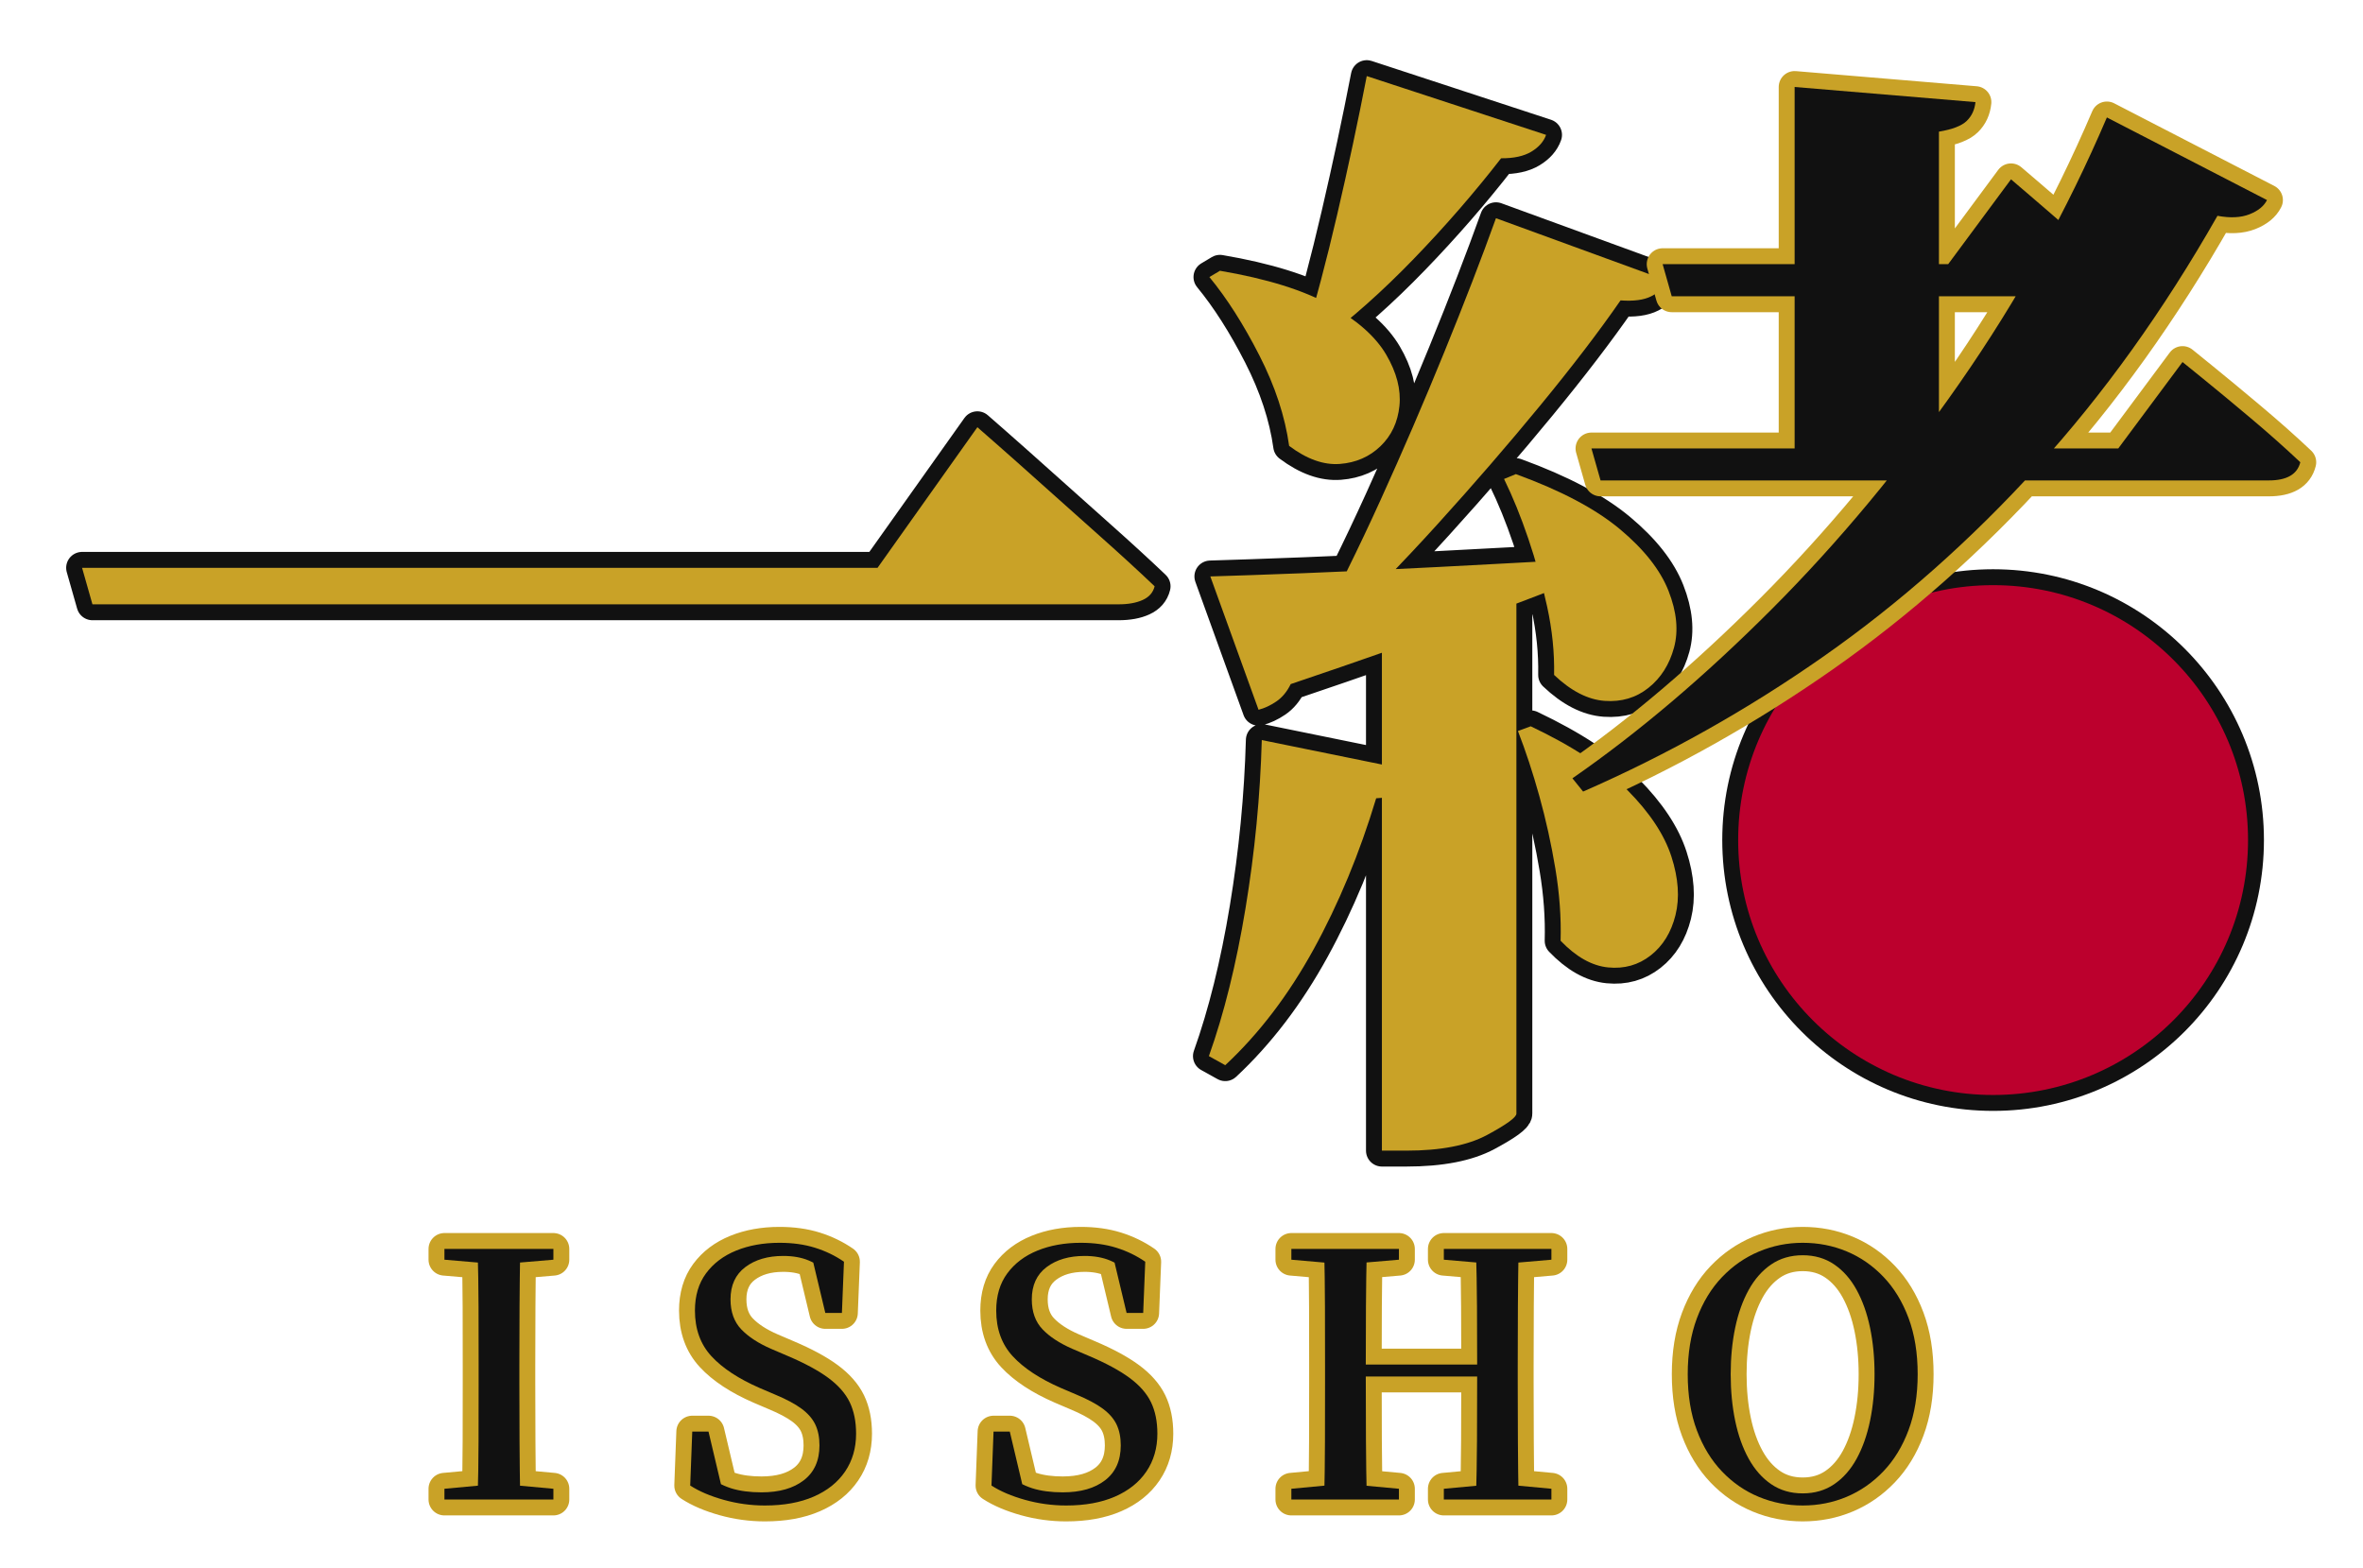
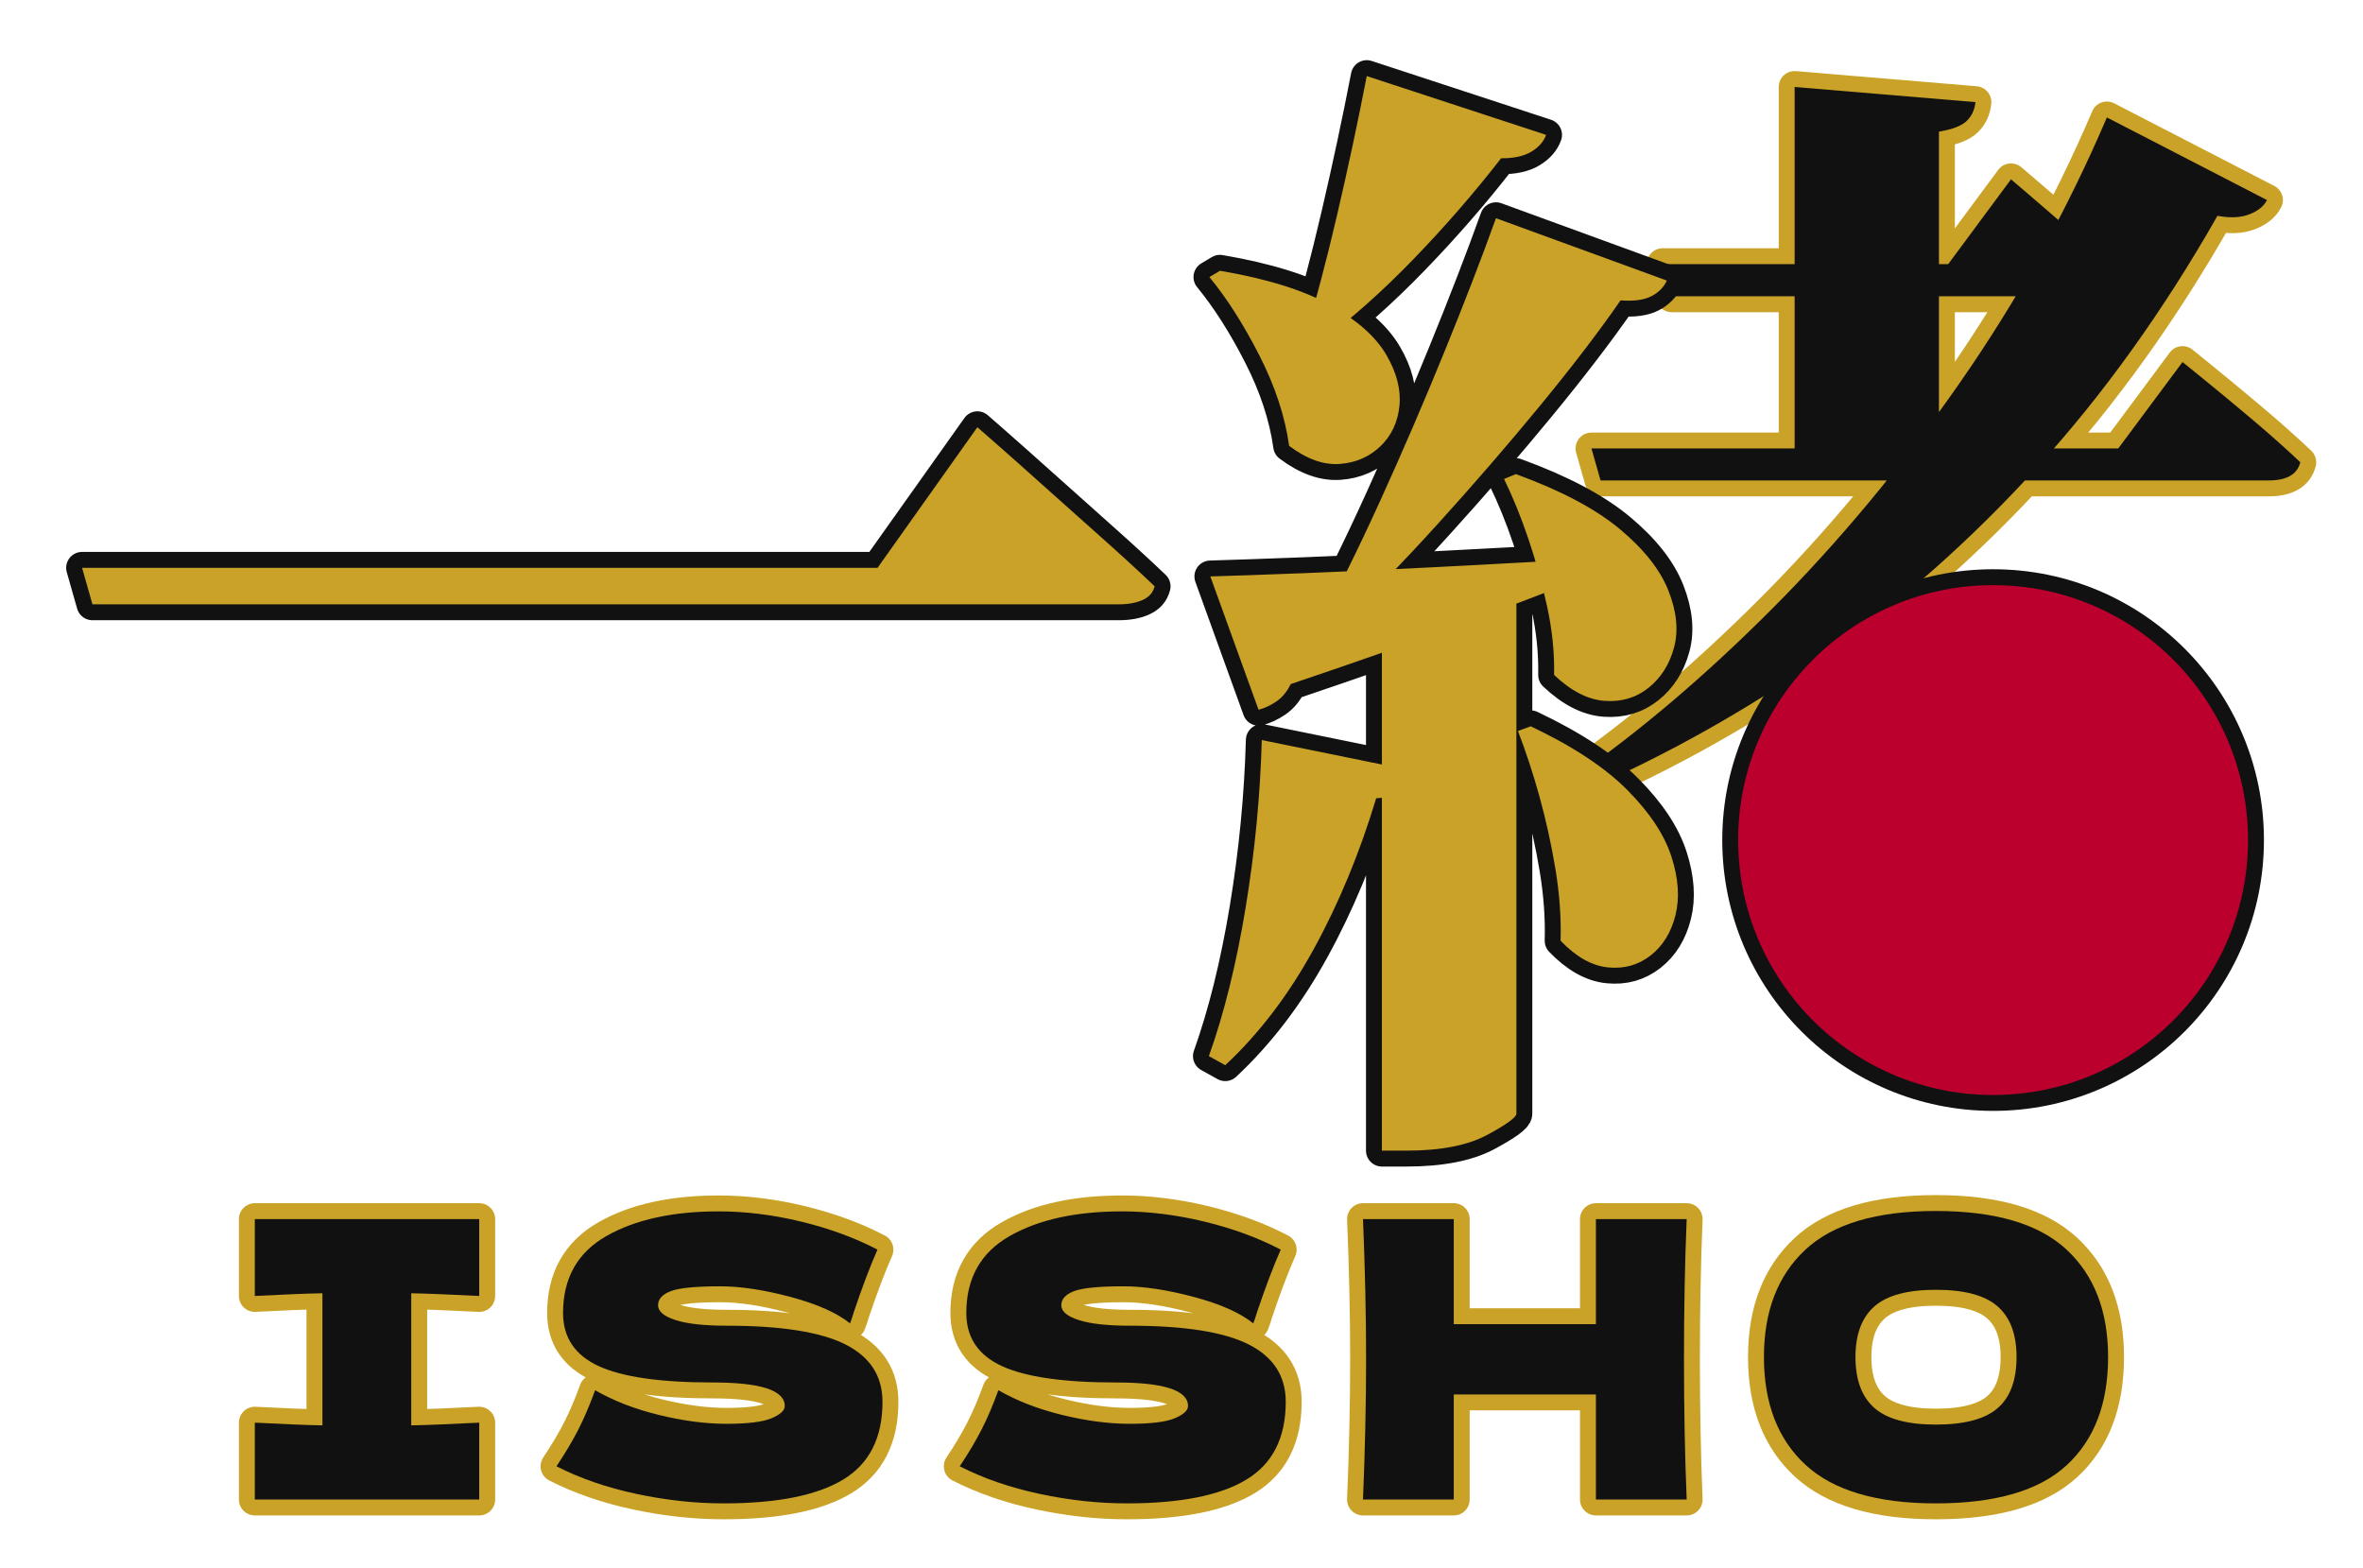
<svg xmlns="http://www.w3.org/2000/svg" viewBox="-40 -920 2080 1380" role="img" aria-label="Issho 一緒">
  <g transform="scale(1,-1)">
    <path d="M820.32 543.925Q820.32 543.925 836.443 529.802Q852.565 515.68 876.783 493.962Q901 472.245 928.15 448.095Q955.3 423.945 976.355 403.89Q974.355 395.755 965.922 391.89Q957.49 388.025 944.625 388.025H41.375L32.24 420.16H732.451Z" fill="#C9A227" stroke="#111111" stroke-width="28" stroke-linejoin="round" paint-order="stroke" />
  </g>
  <g transform="translate(1000,0)">
    <g transform="scale(1,-1)">
+       <path d="M814.561 816.625 955.49 743.89Q951.49 735.89 940.125 731.39Q928.76 726.89 911.895 730.025Q840.57 604.645 753.042 508.538Q665.515 412.43 565.162 342.148Q464.81 271.865 353.51 223.19L344.105 234.865Q431.105 295.19 519.51 383.717Q607.915 472.245 684.86 582.705Q761.805 693.165 814.561 816.625ZM423.515 687.46H674.86L730.16 762.14Q730.16 762.14 746.918 747.815Q763.675 733.49 786.662 713.435Q809.65 693.38 827.975 675.19Q824.84 659.19 801.11 659.19H431.515ZM360.865 525.22H824.565L881.135 601.304Q881.135 601.304 898.892 586.912Q916.65 572.52 941.07 551.965Q965.49 531.41 984.815 513.085Q980.815 497.085 957.085 497.085H368.865ZM539.696 843.435 698.87 830.11Q697.87 820.11 691.235 813.61Q684.6 807.11 666.735 804.11V505.76H539.696Z" fill="#111111" stroke="#C9A227" stroke-width="28" stroke-linejoin="round" paint-order="stroke" />
      <circle cx="714.4" cy="180.5" r="224.4" fill="#BC002D" stroke="#111111" stroke-width="28" stroke-linejoin="round" paint-order="stroke" />
      <path d="M176.4 388.73 294.79 397.785V-60.325Q294.79 -65.19 269.085 -79.042Q243.38 -92.895 197.97 -92.895H176.4ZM163.075 853.03 320.925 801.27Q317.79 792.405 307.925 786.473Q298.06 780.54 281.33 780.675Q245.815 734.945 204.435 692.135Q163.055 649.325 122.81 619.515L109.405 626.785Q122.485 668.65 137.038 731.11Q151.59 793.57 163.075 853.03ZM276.805 727.92 427.195 673.025Q423.195 664.16 413.56 659.228Q403.925 654.295 386.465 655.565Q358.005 614.43 315.652 562.93Q273.3 511.43 225.717 458.93Q178.135 406.43 131.62 362.43H117.135Q145.675 414.89 175.12 479.648Q204.565 544.405 231.213 609.797Q257.86 675.19 276.805 727.92ZM25.375 412.57Q55.375 413.435 107.538 415.435Q159.7 417.435 225.593 420.867Q291.485 424.3 360.81 428.165L360.945 414.49Q318.135 397.11 252.932 372.905Q187.73 348.7 96.135 317.805Q91.27 307.805 83.473 302.508Q75.675 297.21 67.81 295.21ZM33.835 681.65Q95.865 671.11 131.015 651.38Q166.165 631.65 180.097 607.96Q194.03 584.27 191.84 562.715Q189.65 541.16 175.135 527.2Q160.62 513.24 139.375 511.605Q118.13 509.97 94.75 527.485Q89.345 566.405 68.495 607.23Q47.645 648.055 24.565 676.11ZM294.325 502.65Q353.815 480.975 385.83 454.245Q417.844 427.515 428.709 399.825Q439.574 372.135 433.52 349.878Q427.465 327.62 411.085 314.525Q394.705 301.43 372.527 303.025Q350.35 304.62 327.97 325.865Q328.565 355.325 321.823 386.122Q315.08 416.92 305.27 445.852Q295.46 474.785 283.92 498.38ZM307.405 280.65Q363.03 254.245 392.477 224.515Q421.925 194.785 431.222 166.027Q440.52 137.27 434.83 114.445Q429.14 91.62 412.99 78.958Q396.84 66.295 375.527 68.39Q354.215 70.485 333.7 91.865Q334.565 122.46 329.093 155.325Q323.62 188.19 315.013 219.122Q306.405 250.055 296.135 276.515ZM70.67 268.54 207.085 240.755Q204.95 231.025 196.517 224.593Q188.085 218.16 171.355 217.295Q149.435 144.59 116.19 84.158Q82.945 23.725 38.51 -17.68L24.105 -9.68Q44.105 46.375 56.348 120.43Q68.59 194.485 70.67 268.54Z" fill="#C9A227" stroke="#111111" stroke-width="28" stroke-linejoin="round" paint-order="stroke" />
-       <path d="M814.561 816.625 955.49 743.89Q951.49 735.89 940.125 731.39Q928.76 726.89 911.895 730.025Q840.57 604.645 753.042 508.538Q665.515 412.43 565.162 342.148Q464.81 271.865 353.51 223.19L344.105 234.865Q431.105 295.19 519.51 383.717Q607.915 472.245 684.86 582.705Q761.805 693.165 814.561 816.625ZM423.515 687.46H674.86L730.16 762.14Q730.16 762.14 746.918 747.815Q763.675 733.49 786.662 713.435Q809.65 693.38 827.975 675.19Q824.84 659.19 801.11 659.19H431.515ZM360.865 525.22H824.565L881.135 601.304Q881.135 601.304 898.892 586.912Q916.65 572.52 941.07 551.965Q965.49 531.41 984.815 513.085Q980.815 497.085 957.085 497.085H368.865ZM539.696 843.435 698.87 830.11Q697.87 820.11 691.235 813.61Q684.6 807.11 666.735 804.11V505.76H539.696Z" fill="#111111" stroke="#C9A227" stroke-width="28" stroke-linejoin="round" paint-order="stroke" />
    </g>
  </g>
-   <g fill="#111111" stroke="#C9A227" stroke-width="93.3" stroke-linejoin="round" paint-order="stroke" transform="translate(336.7,400) scale(0.3,-0.3)">
-     <path transform="translate(0,0)" d="M48.35 0V31.55L195.14 45.1H220.26L368.051 31.55V0ZM145.68 0Q148.19 84.53 148.445 170.08Q148.7 255.63 148.7 342.18V392.55Q148.7 479.1 148.445 564.64Q148.19 650.18 145.68 735.24H270.741Q269.231 651.2 268.731 565.15Q268.231 479.1 268.231 392.55V342.69Q268.231 256.65 268.731 171.1Q269.231 85.55 270.741 0ZM48.35 703.69V735.24H368.051V703.69L220.26 691.14H195.14Z" />
-     <path transform="translate(717,0)" d="M271.75 -17.55Q210.26 -17.55 151.17 -1.07Q92.08 15.41 52.47 40.98L58.49 199.26H106.2L148.581 20.29L93.77 44.88L85.16 79.98Q134.18 45 172.17 33.02Q210.16 21.04 261.61 21.04Q340.02 21.04 385.89 56.5Q431.76 91.96 431.76 158.78Q431.76 194.25 419.545 219.965Q407.33 245.68 378.93 266.64Q350.53 287.6 301.22 308.05L256.65 327.09Q163.51 367.7 114.93 420.27Q66.35 472.84 66.35 554.51Q66.35 619.57 98.89 663.63Q131.43 707.69 187.54 730.485Q243.65 753.28 314.36 753.28Q372.38 753.28 418.745 738.77Q465.111 724.26 503.641 697.75L497.601 547.47H448.91L408.06 718.4L465.93 692.79L471.521 656.14Q430.95 688.69 399.49 701.7Q368.031 714.71 325.561 714.71Q257.621 714.71 214.191 681.985Q170.761 649.26 170.761 587.38Q170.761 532.44 202.191 499.48Q233.621 466.521 290.051 442.031L338.131 421.46Q413.621 389.44 457.641 356.91Q501.661 324.38 520.436 285.585Q539.211 246.79 539.211 193.22Q539.211 129.67 506.936 82.11Q474.661 34.55 414.816 8.5Q354.97 -17.55 271.75 -17.55Z" />
-     <path transform="translate(1601,0)" d="M271.75 -17.55Q210.26 -17.55 151.17 -1.07Q92.08 15.41 52.47 40.98L58.49 199.26H106.2L148.581 20.29L93.77 44.88L85.16 79.98Q134.18 45 172.17 33.02Q210.16 21.04 261.61 21.04Q340.02 21.04 385.89 56.5Q431.76 91.96 431.76 158.78Q431.76 194.25 419.545 219.965Q407.33 245.68 378.93 266.64Q350.53 287.6 301.22 308.05L256.65 327.09Q163.51 367.7 114.93 420.27Q66.35 472.84 66.35 554.51Q66.35 619.57 98.89 663.63Q131.43 707.69 187.54 730.485Q243.65 753.28 314.36 753.28Q372.38 753.28 418.745 738.77Q465.111 724.26 503.641 697.75L497.601 547.47H448.91L408.06 718.4L465.93 692.79L471.521 656.14Q430.95 688.69 399.49 701.7Q368.031 714.71 325.561 714.71Q257.621 714.71 214.191 681.985Q170.761 649.26 170.761 587.38Q170.761 532.44 202.191 499.48Q233.621 466.521 290.051 442.031L338.131 421.46Q413.621 389.44 457.641 356.91Q501.661 324.38 520.436 285.585Q539.211 246.79 539.211 193.22Q539.211 129.67 506.936 82.11Q474.661 34.55 414.816 8.5Q354.97 -17.55 271.75 -17.55Z" />
-     <path transform="translate(2485,0)" d="M48.35 0V31.55L192.08 45.1H216.71L363.97 31.55V0ZM144.66 0Q146.66 84.53 146.915 170.08Q147.17 255.63 147.17 342.18V392.55Q147.17 479.1 146.915 564.64Q146.66 650.18 144.66 735.24H269.721Q267.701 651.2 267.201 565.15Q266.701 479.1 266.701 392.55V366.47Q266.701 263.1 267.201 174.325Q267.701 85.55 269.721 0ZM207.18 361V396.06H653.51V361ZM495.72 0V31.55L641.98 45.1H666.59L811.36 31.55V0ZM589.99 0Q592.5 84.53 593 173.05Q593.5 261.57 593.5 366.47V392.55Q593.5 479.1 593 564.64Q592.5 650.18 589.99 735.24H715.051Q713.541 651.2 713.041 565.15Q712.541 479.1 712.541 392.55V342.18Q712.541 256.65 713.041 171.1Q713.541 85.55 715.051 0ZM48.35 703.69V735.24H363.97V703.69L216.71 691.14H192.08ZM495.72 703.69V735.24H811.36V703.69L666.59 691.14H641.98Z" />
-     <path transform="translate(3645,0)" d="M388.69 -17.55Q321.14 -17.55 260.08 7.695Q199.02 32.94 151.96 82.195Q104.9 131.45 78.115 202.99Q51.33 274.53 51.33 367.63Q51.33 459.73 78.115 531.515Q104.9 603.3 151.96 652.555Q199.02 701.81 260.08 727.545Q321.14 753.28 388.69 753.28Q457.24 753.28 517.8 728.035Q578.36 702.79 625.41 653.535Q672.46 604.28 699.245 532.495Q726.031 460.71 726.031 367.63Q726.031 275.53 699.245 203.735Q672.46 131.94 625.41 82.685Q578.36 33.43 517.8 7.94Q457.24 -17.55 388.69 -17.55ZM388.69 18Q441.55 18 481.165 44.99Q520.78 71.98 546.935 119.735Q573.09 167.49 586.285 231.02Q599.479 294.55 599.479 367.63Q599.479 440.71 586.285 503.985Q573.09 567.26 546.935 615.015Q520.78 662.77 481.165 689.76Q441.55 716.75 388.69 716.75Q335.83 716.75 296.205 689.76Q256.581 662.77 230.181 615.015Q203.781 567.26 190.586 503.985Q177.391 440.71 177.391 367.63Q177.391 294.55 190.586 231.02Q203.781 167.49 230.181 119.735Q256.581 71.98 296.205 44.99Q335.83 18 388.69 18Z" />
+   <g fill="#111111" stroke="#C9A227" stroke-width="82.4" stroke-linejoin="round" paint-order="stroke" transform="translate(170.7,400) scale(0.34,-0.34)">
+     <path transform="translate(0,0)" d="M621 527Q502 533 445 534V192Q503 193 621 199V0H40V199Q155 193 215 192V534Q155 533 40 527V726H621Z" />
+     <path transform="translate(781,0)" d="M140 283Q211 242 305.0 219.0Q399 196 480 196Q563 196 597.0 210.5Q631 225 631 242Q631 303 445 303Q241 303 149.0 345.5Q57 388 57 483Q57 618 169.0 682.0Q281 746 460 746Q564 746 673.5 719.5Q783 693 871 647Q842 581 810 486Q804 466 800 456Q749 497 646.0 524.5Q543 552 464 552Q369 552 336.0 539.5Q303 527 303 503Q303 479 348.5 464.5Q394 450 480 450Q692 450 788.0 401.5Q884 353 884 253Q884 113 782.0 51.5Q680 -10 473 -10Q362 -10 247.0 14.5Q132 39 40 86Q74 137 96.5 181.0Q119 225 140 283Z" />
+     <path transform="translate(1825,0)" d="M140 283Q211 242 305.0 219.0Q399 196 480 196Q563 196 597.0 210.5Q631 225 631 242Q631 303 445 303Q241 303 149.0 345.5Q57 388 57 483Q57 618 169.0 682.0Q281 746 460 746Q564 746 673.5 719.5Q783 693 871 647Q842 581 810 486Q804 466 800 456Q749 497 646.0 524.5Q543 552 464 552Q369 552 336.0 539.5Q303 527 303 503Q303 479 348.5 464.5Q394 450 480 450Q692 450 788.0 401.5Q884 353 884 253Q884 113 782.0 51.5Q680 -10 473 -10Q362 -10 247.0 14.5Q132 39 40 86Q74 137 96.5 181.0Q119 225 140 283Z" />
+     <path transform="translate(2869,0)" d="M878 726Q871 557 871 363Q871 169 878 0H643V272H275V0H40Q48 194 48 363Q48 532 40 726H275V454H643V726Z" />
+     <path transform="translate(3907,0)" d="M40 369Q40 547 147.5 647.0Q255 747 485 747Q716 747 823.5 647.0Q931 547 931 369Q931 188 824.0 89.0Q717 -10 485 -10Q256 -10 148.0 89.5Q40 189 40 369ZM694 369Q694 457 645.0 500.0Q596 543 485 543Q375 543 326.0 500.0Q277 457 277 369Q277 280 326.0 237.0Q375 194 485 194Q596 194 645.0 236.5Q694 279 694 369Z" />
  </g>
</svg>
